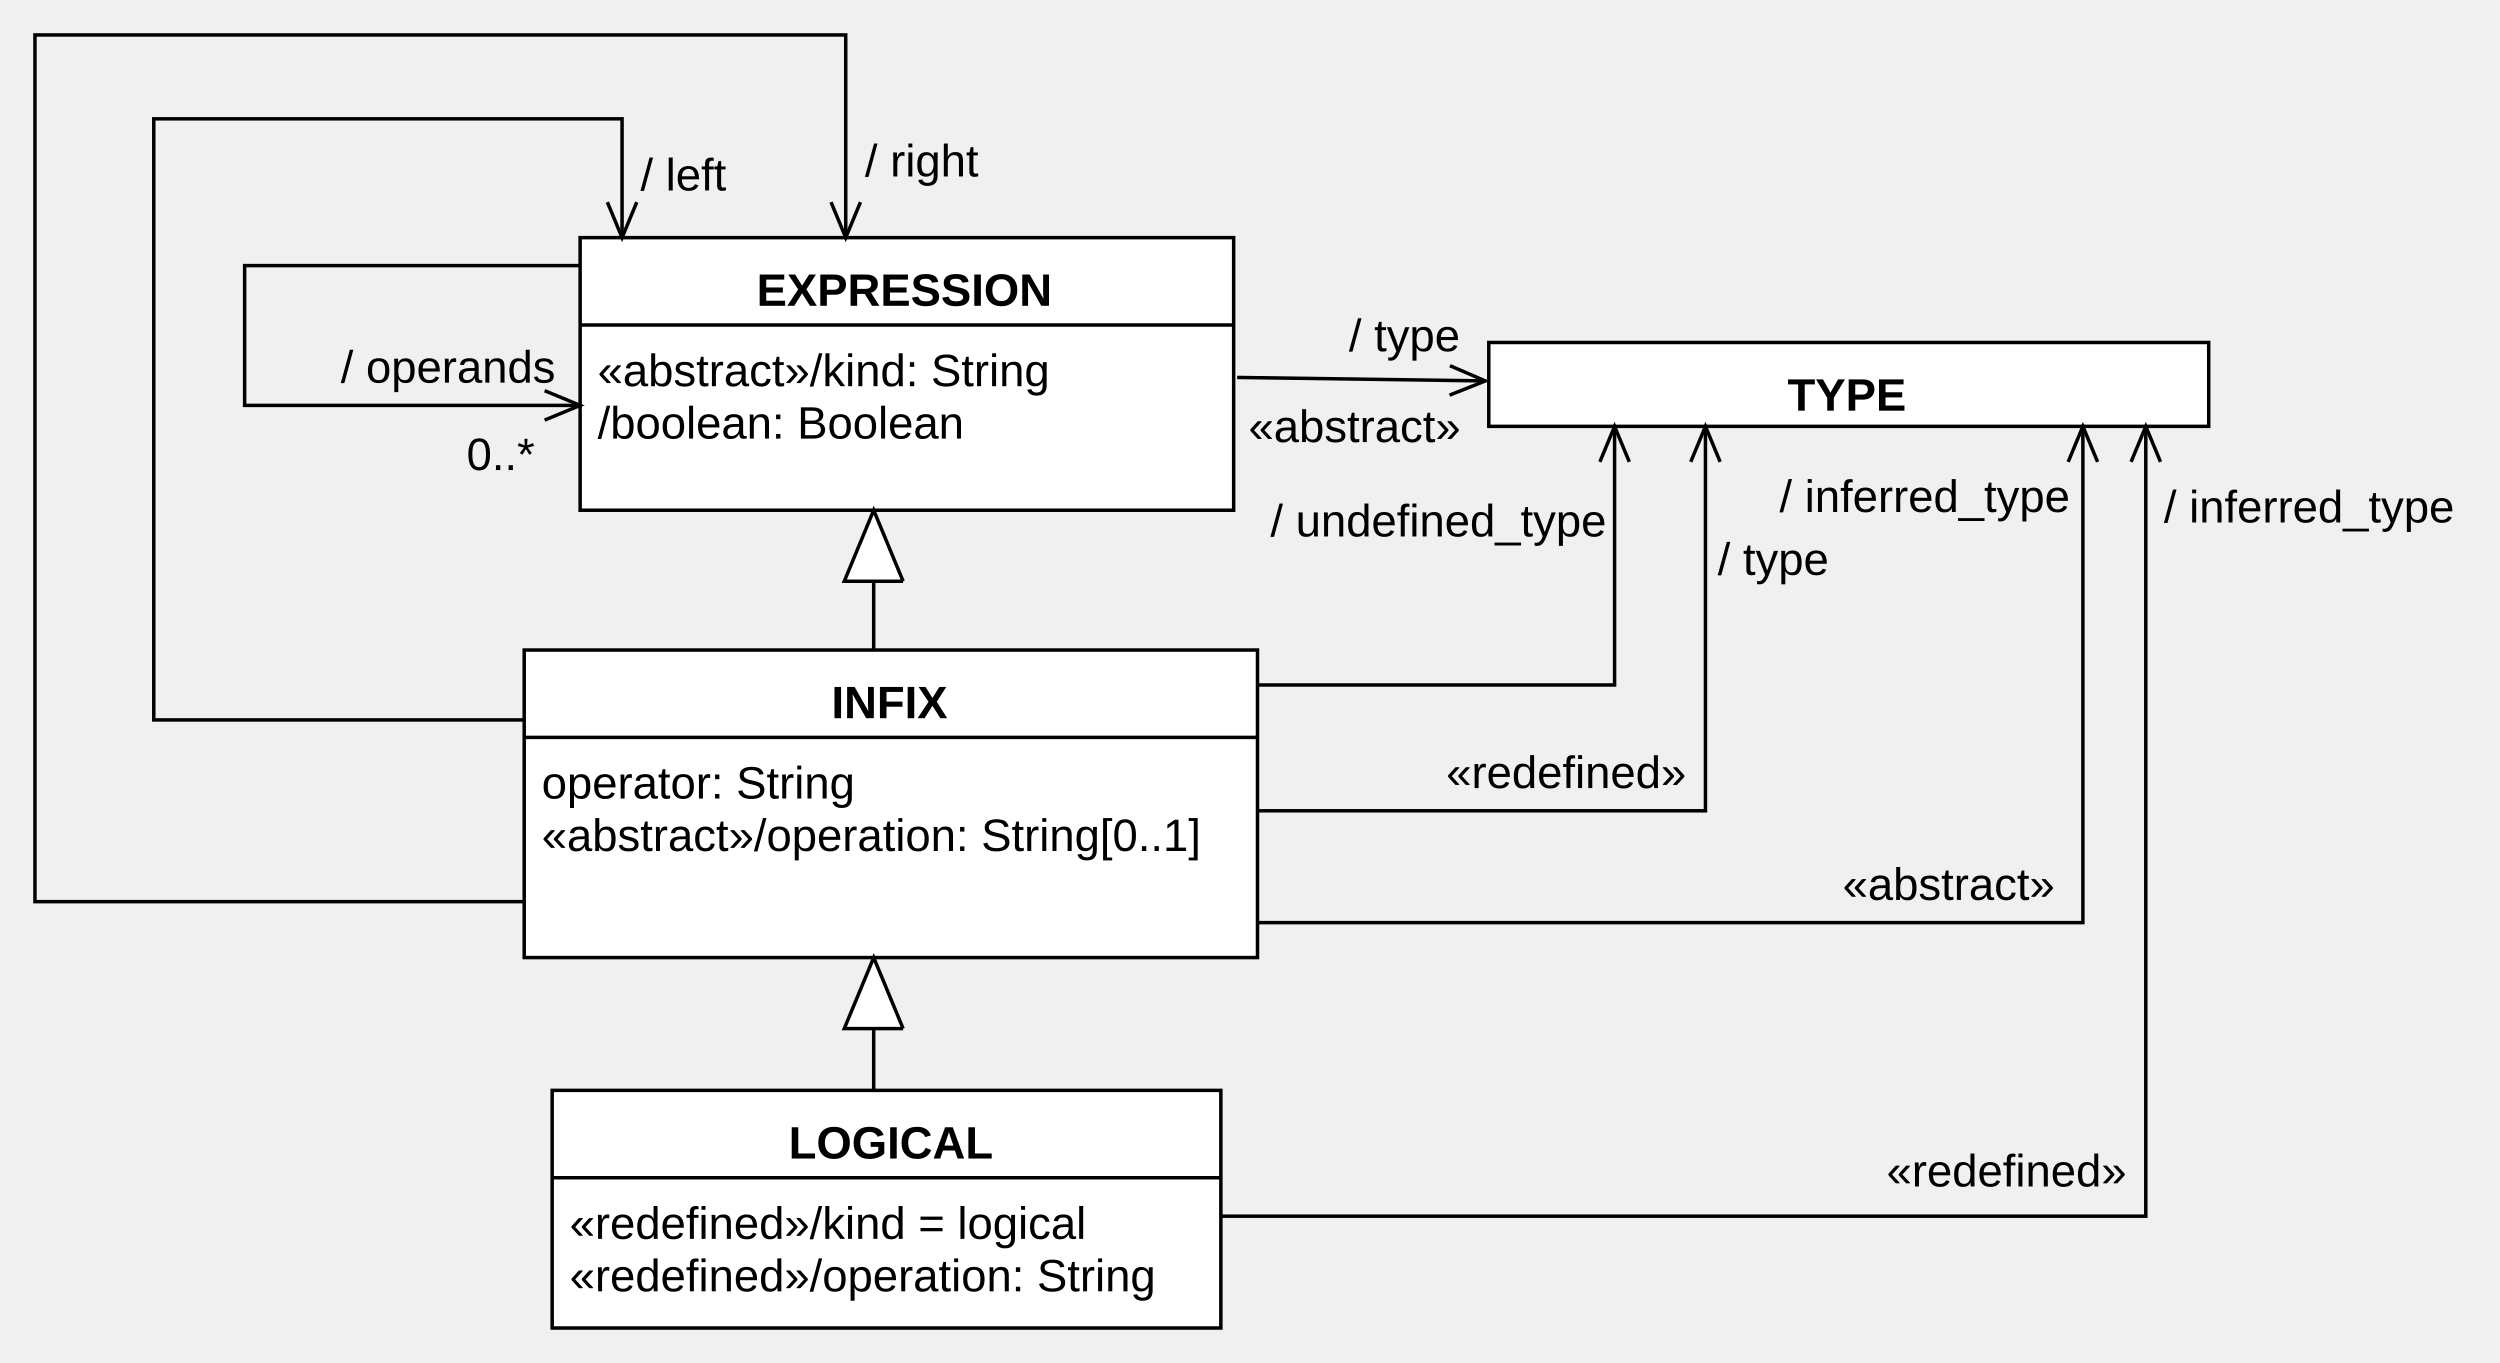
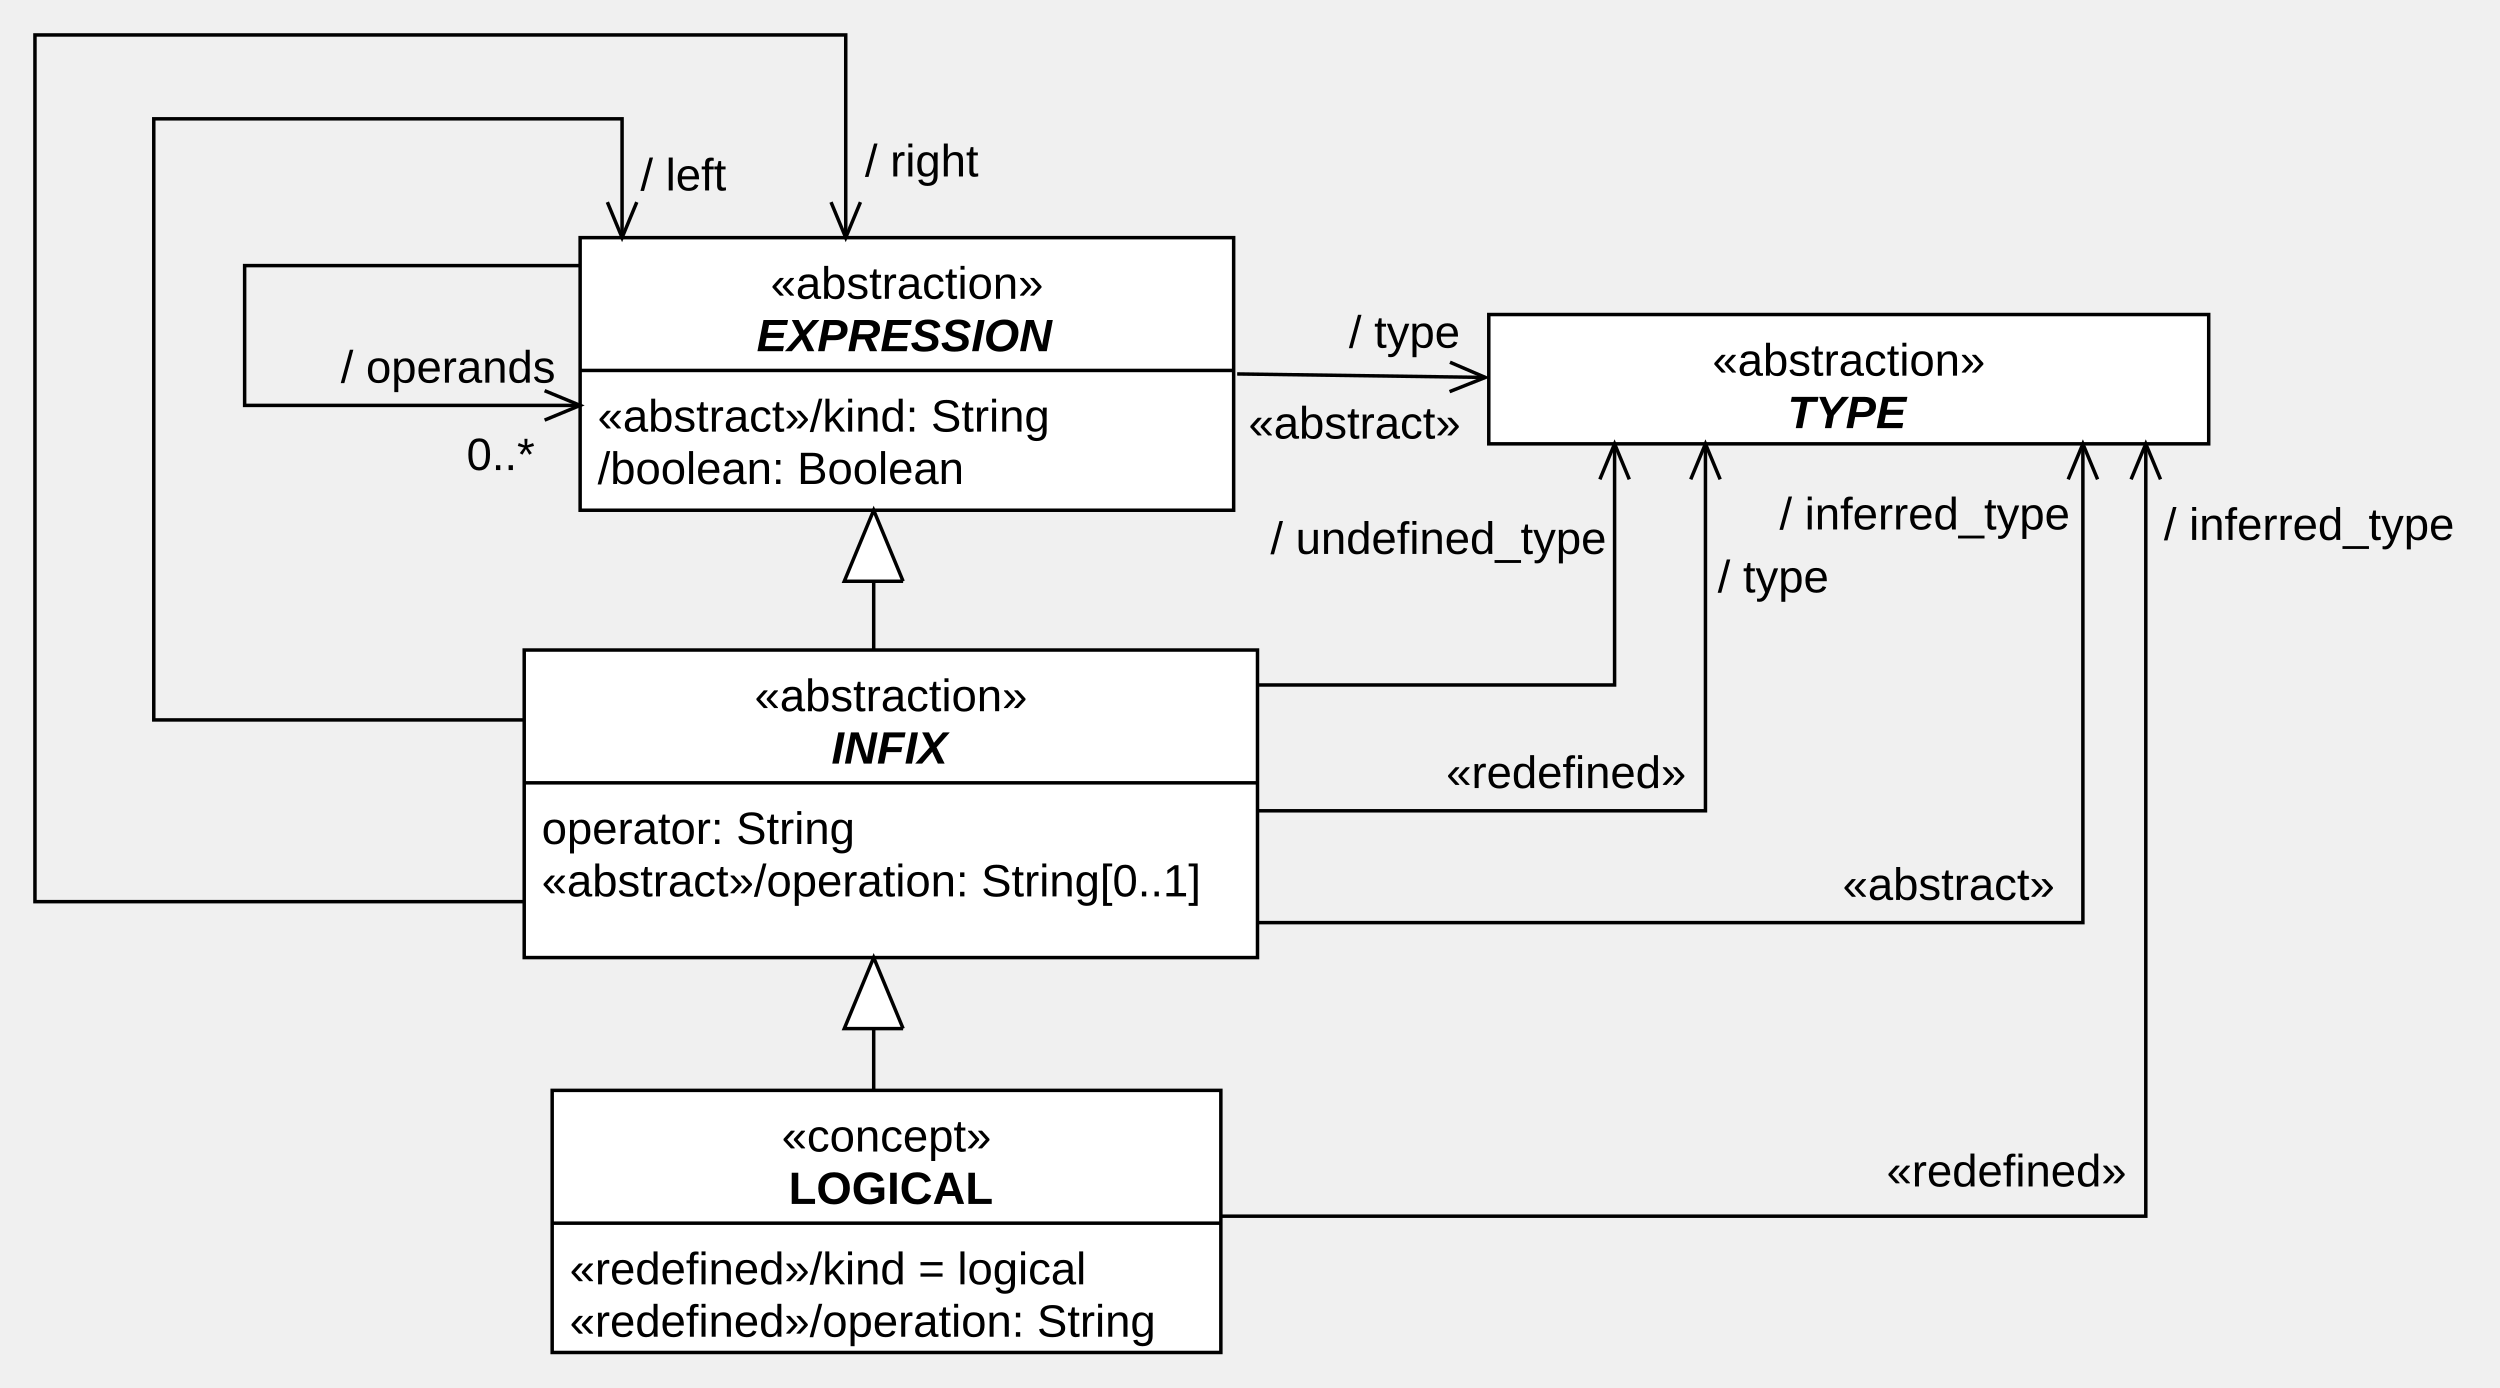
- <svg xmlns="http://www.w3.org/2000/svg" version="1.1" width="715.353" height="390">
+ <svg xmlns="http://www.w3.org/2000/svg" version="1.1" width="715.353" height="397">
  <defs />
  <g>
    <g transform="translate(-38,-14) scale(1,1)">
      <rect fill="#ffffff" stroke="none" x="204" y="82" width="187" height="78" />
    </g>
    <g transform="translate(-38,-14) scale(1,1)">
      <path fill="none" stroke="#000000" d="M 204 82 L 391 82 L 391 160 L 204 160 L 204 82 Z Z" stroke-miterlimit="10" />
    </g>
    <g transform="translate(-38,-14) scale(1,1)">
-       <path fill="none" stroke="#000000" d="M 204 107 L 391 107" stroke-miterlimit="10" />
-     </g>
-     <g transform="translate(-38,-14) scale(1,1)">
-       <g>
-         <path fill="none" stroke="none" />
-         <text fill="#000000" stroke="none" font-family="Arial" font-size="13px" font-style="normal" font-weight="bold" text-decoration="none" x="254.5" y="101.5">EXPRESSION</text>
-       </g>
-     </g>
-     <g transform="translate(-38,-14) scale(1,1)">
-       <g>
-         <path fill="none" stroke="none" />
-         <text fill="#000000" stroke="none" font-family="Arial" font-size="13px" font-style="normal" font-weight="normal" text-decoration="none" x="209" y="124.5">«abstract»/kind: String</text>
-       </g>
-     </g>
-     <g transform="translate(-38,-14) scale(1,1)">
-       <g>
-         <path fill="none" stroke="none" />
-         <text fill="#000000" stroke="none" font-family="Arial" font-size="13px" font-style="normal" font-weight="normal" text-decoration="none" x="209" y="139.5">/boolean: Boolean</text>
-       </g>
-     </g>
-     <g transform="translate(-38,-14) scale(1,1)">
-       <rect fill="#ffffff" stroke="none" x="464" y="112" width="206" height="24" />
-     </g>
-     <g transform="translate(-38,-14) scale(1,1)">
-       <path fill="none" stroke="#000000" d="M 464 112 L 670 112 L 670 136 L 464 136 L 464 112 Z Z" stroke-miterlimit="10" />
-     </g>
-     <g transform="translate(-38,-14) scale(1,1)">
-       <g>
-         <path fill="none" stroke="none" />
-         <text fill="#000000" stroke="none" font-family="Arial" font-size="13px" font-style="normal" font-weight="bold" text-decoration="none" x="549.5" y="131.5">TYPE</text>
-       </g>
-     </g>
-     <g transform="translate(-38,-14) scale(1,1)">
-       <path fill="none" stroke="#000000" d="M 392 122 L 463 123" stroke-miterlimit="10" />
-     </g>
-     <g transform="translate(-38,-14) scale(1,1)">
-       <path fill="none" stroke="#000000" d="M 452.779 127.066 L 463 123 L 452.898 118.648" stroke-miterlimit="10" />
-     </g>
-     <g transform="translate(-38,-14) scale(1,1)">
-       <g>
-         <path fill="none" stroke="none" />
-         <text fill="#000000" stroke="none" font-family="Arial" font-size="13px" font-style="normal" font-weight="normal" text-decoration="none" x="395.246" y="140.5">«abstract»</text>
-       </g>
-     </g>
-     <g transform="translate(-38,-14) scale(1,1)">
-       <g>
-         <path fill="none" stroke="none" />
-         <text fill="#000000" stroke="none" font-family="Arial" font-size="13px" font-style="normal" font-weight="normal" text-decoration="none" x="423.97" y="114.5">/ type</text>
+       <path fill="none" stroke="#000000" d="M 204 120 L 391 120" stroke-miterlimit="10" />
+     </g>
+     <g transform="translate(-38,-14) scale(1,1)">
+       <g>
+         <path fill="none" stroke="none" />
+         <text fill="#000000" stroke="none" font-family="Arial" font-size="13px" font-style="normal" font-weight="normal" text-decoration="none" x="258.5" y="99.5">«abstraction»</text>
+       </g>
+     </g>
+     <g transform="translate(-38,-14) scale(1,1)">
+       <g>
+         <path fill="none" stroke="none" />
+         <text fill="#000000" stroke="none" font-family="Arial" font-size="13px" font-style="italic" font-weight="bold" text-decoration="none" x="254.5" y="114.5">EXPRESSION</text>
+       </g>
+     </g>
+     <g transform="translate(-38,-14) scale(1,1)">
+       <g>
+         <path fill="none" stroke="none" />
+         <text fill="#000000" stroke="none" font-family="Arial" font-size="13px" font-style="normal" font-weight="normal" text-decoration="none" x="209" y="137.5">«abstract»/kind: String</text>
+       </g>
+     </g>
+     <g transform="translate(-38,-14) scale(1,1)">
+       <g>
+         <path fill="none" stroke="none" />
+         <text fill="#000000" stroke="none" font-family="Arial" font-size="13px" font-style="normal" font-weight="normal" text-decoration="none" x="209" y="152.5">/boolean: Boolean</text>
+       </g>
+     </g>
+     <g transform="translate(-38,-14) scale(1,1)">
+       <rect fill="#ffffff" stroke="none" x="464" y="104" width="206" height="37" />
+     </g>
+     <g transform="translate(-38,-14) scale(1,1)">
+       <path fill="none" stroke="#000000" d="M 464 104 L 670 104 L 670 141 L 464 141 L 464 104 Z Z" stroke-miterlimit="10" />
+     </g>
+     <g transform="translate(-38,-14) scale(1,1)">
+       <g>
+         <path fill="none" stroke="none" />
+         <text fill="#000000" stroke="none" font-family="Arial" font-size="13px" font-style="normal" font-weight="normal" text-decoration="none" x="528" y="121.5">«abstraction»</text>
+       </g>
+     </g>
+     <g transform="translate(-38,-14) scale(1,1)">
+       <g>
+         <path fill="none" stroke="none" />
+         <text fill="#000000" stroke="none" font-family="Arial" font-size="13px" font-style="italic" font-weight="bold" text-decoration="none" x="549.5" y="136.5">TYPE</text>
+       </g>
+     </g>
+     <g transform="translate(-38,-14) scale(1,1)">
+       <path fill="none" stroke="#000000" d="M 392 121 L 463 122" stroke-miterlimit="10" />
+     </g>
+     <g transform="translate(-38,-14) scale(1,1)">
+       <path fill="none" stroke="#000000" d="M 452.779 126.066 L 463 122 L 452.898 117.648" stroke-miterlimit="10" />
+     </g>
+     <g transform="translate(-38,-14) scale(1,1)">
+       <g>
+         <path fill="none" stroke="none" />
+         <text fill="#000000" stroke="none" font-family="Arial" font-size="13px" font-style="normal" font-weight="normal" text-decoration="none" x="395.246" y="139.5">«abstract»</text>
+       </g>
+     </g>
+     <g transform="translate(-38,-14) scale(1,1)">
+       <g>
+         <path fill="none" stroke="none" />
+         <text fill="#000000" stroke="none" font-family="Arial" font-size="13px" font-style="normal" font-weight="normal" text-decoration="none" x="423.97" y="113.5">/ type</text>
      </g>
    </g>
    <g transform="translate(-38,-14) scale(1,1)">
      <path fill="none" stroke="#000000" d="M 204 90 L 108 90 L 108 130 L 204 130" stroke-miterlimit="10" />
    </g>
    <g transform="translate(-38,-14) scale(1,1)">
      <path fill="none" stroke="#000000" d="M 193.837 134.21 L 204 130 L 193.837 125.79" stroke-miterlimit="10" />
    </g>
    <g transform="translate(-38,-14) scale(1,1)">
      <g>
        <path fill="none" stroke="none" />
        <text fill="#000000" stroke="none" font-family="Arial" font-size="13px" font-style="normal" font-weight="normal" text-decoration="none" x="135.5" y="123.5">/ operands</text>
      </g>
    </g>
    <g transform="translate(-38,-14) scale(1,1)">
      <g>
        <path fill="none" stroke="none" />
        <text fill="#000000" stroke="none" font-family="Arial" font-size="13px" font-style="normal" font-weight="normal" text-decoration="none" x="171.5" y="148.5">0..*</text>
      </g>
    </g>
    <g transform="translate(-38,-14) scale(1,1)">
      <rect fill="#ffffff" stroke="none" x="188" y="200" width="209.821" height="88" />
    </g>
    <g transform="translate(-38,-14) scale(1,1)">
      <path fill="none" stroke="#000000" d="M 188 200 L 397.821 200 L 397.821 288 L 188 288 L 188 200 Z Z" stroke-miterlimit="10" />
    </g>
    <g transform="translate(-38,-14) scale(1,1)">
-       <path fill="none" stroke="#000000" d="M 188 225 L 397.821 225" stroke-miterlimit="10" />
-     </g>
-     <g transform="translate(-38,-14) scale(1,1)">
-       <g>
-         <path fill="none" stroke="none" />
-         <text fill="#000000" stroke="none" font-family="Arial" font-size="13px" font-style="normal" font-weight="bold" text-decoration="none" x="275.91" y="219.5">INFIX</text>
-       </g>
-     </g>
-     <g transform="translate(-38,-14) scale(1,1)">
-       <g>
-         <path fill="none" stroke="none" />
-         <text fill="#000000" stroke="none" font-family="Arial" font-size="13px" font-style="normal" font-weight="normal" text-decoration="none" x="193" y="242.5">operator: String</text>
-       </g>
-     </g>
-     <g transform="translate(-38,-14) scale(1,1)">
-       <g>
-         <path fill="none" stroke="none" />
-         <text fill="#000000" stroke="none" font-family="Arial" font-size="13px" font-style="normal" font-weight="normal" text-decoration="none" x="193" y="257.5">«abstract»/operation: String[0..1]</text>
+       <path fill="none" stroke="#000000" d="M 188 238 L 397.821 238" stroke-miterlimit="10" />
+     </g>
+     <g transform="translate(-38,-14) scale(1,1)">
+       <g>
+         <path fill="none" stroke="none" />
+         <text fill="#000000" stroke="none" font-family="Arial" font-size="13px" font-style="normal" font-weight="normal" text-decoration="none" x="253.91" y="217.5">«abstraction»</text>
+       </g>
+     </g>
+     <g transform="translate(-38,-14) scale(1,1)">
+       <g>
+         <path fill="none" stroke="none" />
+         <text fill="#000000" stroke="none" font-family="Arial" font-size="13px" font-style="italic" font-weight="bold" text-decoration="none" x="275.91" y="232.5">INFIX</text>
+       </g>
+     </g>
+     <g transform="translate(-38,-14) scale(1,1)">
+       <g>
+         <path fill="none" stroke="none" />
+         <text fill="#000000" stroke="none" font-family="Arial" font-size="13px" font-style="normal" font-weight="normal" text-decoration="none" x="193" y="255.5">operator: String</text>
+       </g>
+     </g>
+     <g transform="translate(-38,-14) scale(1,1)">
+       <g>
+         <path fill="none" stroke="none" />
+         <text fill="#000000" stroke="none" font-family="Arial" font-size="13px" font-style="normal" font-weight="normal" text-decoration="none" x="193" y="270.5">«abstract»/operation: String[0..1]</text>
      </g>
    </g>
    <g transform="translate(-38,-14) scale(1,1)">
      <path fill="none" stroke="#000000" d="M 288 200 L 288 160" stroke-miterlimit="10" />
    </g>
    <g transform="translate(-38,-14) scale(1,1)">
      <path fill="#FFFFFF" stroke="none" d="M 296.419 180.325 L 288 160 L 279.581 180.325" />
    </g>
    <g transform="translate(-38,-14) scale(1,1)">
      <path fill="none" stroke="#000000" d="M 296.419 180.325 L 288 160 L 279.581 180.325 L 296.419 180.325" stroke-miterlimit="10" />
    </g>
    <g transform="translate(-38,-14) scale(1,1)">
-       <path fill="none" stroke="#000000" d="M 387 362 L 652 362 L 652 136" stroke-miterlimit="10" />
-     </g>
-     <g transform="translate(-38,-14) scale(1,1)">
-       <path fill="none" stroke="#000000" d="M 656.21 146.163 L 652 136 L 647.79 146.163" stroke-miterlimit="10" />
+       <path fill="none" stroke="#000000" d="M 387 362 L 652 362 L 652 141" stroke-miterlimit="10" />
+     </g>
+     <g transform="translate(-38,-14) scale(1,1)">
+       <path fill="none" stroke="#000000" d="M 656.21 151.163 L 652 141 L 647.79 151.163" stroke-miterlimit="10" />
    </g>
    <g transform="translate(-38,-14) scale(1,1)">
      <g>
        <path fill="none" stroke="none" />
        <text fill="#000000" stroke="none" font-family="Arial" font-size="13px" font-style="normal" font-weight="normal" text-decoration="none" x="577.82" y="353.5">«redefined»</text>
      </g>
    </g>
    <g transform="translate(-38,-14) scale(1,1)">
      <g>
        <path fill="none" stroke="none" />
-         <text fill="#000000" stroke="none" font-family="Arial" font-size="13px" font-style="normal" font-weight="normal" text-decoration="none" x="657.176" y="163.5">/ inferred_type</text>
+         <text fill="#000000" stroke="none" font-family="Arial" font-size="13px" font-style="normal" font-weight="normal" text-decoration="none" x="657.176" y="168.5">/ inferred_type</text>
      </g>
    </g>
    <g transform="translate(-38,-14) scale(1,1)">
      <path fill="none" stroke="#000000" d="M 188 220 L 82 220 L 82 48 L 216 48 L 216 82" stroke-miterlimit="10" />
    </g>
    <g transform="translate(-38,-14) scale(1,1)">
      <path fill="none" stroke="#000000" d="M 211.79 71.837 L 216 82 L 220.21 71.837" stroke-miterlimit="10" />
    </g>
    <g transform="translate(-38,-14) scale(1,1)">
      <g>
        <path fill="none" stroke="none" />
        <text fill="#000000" stroke="none" font-family="Arial" font-size="13px" font-style="normal" font-weight="normal" text-decoration="none" x="221.252" y="68.5">/ left</text>
      </g>
    </g>
    <g transform="translate(-38,-14) scale(1,1)">
      <path fill="none" stroke="#000000" d="M 188 272 L 48 272 L 48 24 L 280 24 L 280 82" stroke-miterlimit="10" />
    </g>
    <g transform="translate(-38,-14) scale(1,1)">
      <path fill="none" stroke="#000000" d="M 275.79 71.837 L 280 82 L 284.21 71.837" stroke-miterlimit="10" />
    </g>
    <g transform="translate(-38,-14) scale(1,1)">
      <g>
        <path fill="none" stroke="none" />
        <text fill="#000000" stroke="none" font-family="Arial" font-size="13px" font-style="normal" font-weight="normal" text-decoration="none" x="285.488" y="64.5">/ right</text>
      </g>
    </g>
    <g transform="translate(-38,-14) scale(1,1)">
-       <rect fill="#ffffff" stroke="none" x="196" y="326" width="191.336" height="68" />
-     </g>
-     <g transform="translate(-38,-14) scale(1,1)">
-       <path fill="none" stroke="#000000" d="M 196 326 L 387.336 326 L 387.336 394 L 196 394 L 196 326 Z Z" stroke-miterlimit="10" />
-     </g>
-     <g transform="translate(-38,-14) scale(1,1)">
-       <path fill="none" stroke="#000000" d="M 196 351 L 387.336 351" stroke-miterlimit="10" />
-     </g>
-     <g transform="translate(-38,-14) scale(1,1)">
-       <g>
-         <path fill="none" stroke="none" />
-         <text fill="#000000" stroke="none" font-family="Arial" font-size="13px" font-style="normal" font-weight="bold" text-decoration="none" x="263.668" y="345.5">LOGICAL</text>
-       </g>
-     </g>
-     <g transform="translate(-38,-14) scale(1,1)">
-       <g>
-         <path fill="none" stroke="none" />
-         <text fill="#000000" stroke="none" font-family="Arial" font-size="13px" font-style="normal" font-weight="normal" text-decoration="none" x="201" y="368.5">«redefined»/kind = logical</text>
-       </g>
-     </g>
-     <g transform="translate(-38,-14) scale(1,1)">
-       <g>
-         <path fill="none" stroke="none" />
-         <text fill="#000000" stroke="none" font-family="Arial" font-size="13px" font-style="normal" font-weight="normal" text-decoration="none" x="201" y="383.5">«redefined»/operation: String</text>
-       </g>
-     </g>
-     <g transform="translate(-38,-14) scale(1,1)">
-       <path fill="none" stroke="#000000" d="M 398 210 L 500 210 L 500 136" stroke-miterlimit="10" />
-     </g>
-     <g transform="translate(-38,-14) scale(1,1)">
-       <path fill="none" stroke="#000000" d="M 504.21 146.163 L 500 136 L 495.79 146.163" stroke-miterlimit="10" />
-     </g>
-     <g transform="translate(-38,-14) scale(1,1)">
-       <g>
-         <path fill="none" stroke="none" />
-         <text fill="#000000" stroke="none" font-family="Arial" font-size="13px" font-style="normal" font-weight="normal" text-decoration="none" x="401.516" y="167.5">/ undefined_type</text>
+       <rect fill="#ffffff" stroke="none" x="196" y="326" width="191.336" height="75" />
+     </g>
+     <g transform="translate(-38,-14) scale(1,1)">
+       <path fill="none" stroke="#000000" d="M 196 326 L 387.336 326 L 387.336 401 L 196 401 L 196 326 Z Z" stroke-miterlimit="10" />
+     </g>
+     <g transform="translate(-38,-14) scale(1,1)">
+       <path fill="none" stroke="#000000" d="M 196 364 L 387.336 364" stroke-miterlimit="10" />
+     </g>
+     <g transform="translate(-38,-14) scale(1,1)">
+       <g>
+         <path fill="none" stroke="none" />
+         <text fill="#000000" stroke="none" font-family="Arial" font-size="13px" font-style="normal" font-weight="normal" text-decoration="none" x="261.668" y="343.5">«concept»</text>
+       </g>
+     </g>
+     <g transform="translate(-38,-14) scale(1,1)">
+       <g>
+         <path fill="none" stroke="none" />
+         <text fill="#000000" stroke="none" font-family="Arial" font-size="13px" font-style="normal" font-weight="bold" text-decoration="none" x="263.668" y="358.5">LOGICAL</text>
+       </g>
+     </g>
+     <g transform="translate(-38,-14) scale(1,1)">
+       <g>
+         <path fill="none" stroke="none" />
+         <text fill="#000000" stroke="none" font-family="Arial" font-size="13px" font-style="normal" font-weight="normal" text-decoration="none" x="201" y="381.5">«redefined»/kind = logical</text>
+       </g>
+     </g>
+     <g transform="translate(-38,-14) scale(1,1)">
+       <g>
+         <path fill="none" stroke="none" />
+         <text fill="#000000" stroke="none" font-family="Arial" font-size="13px" font-style="normal" font-weight="normal" text-decoration="none" x="201" y="396.5">«redefined»/operation: String</text>
+       </g>
+     </g>
+     <g transform="translate(-38,-14) scale(1,1)">
+       <path fill="none" stroke="#000000" d="M 398 210 L 500 210 L 500 141" stroke-miterlimit="10" />
+     </g>
+     <g transform="translate(-38,-14) scale(1,1)">
+       <path fill="none" stroke="#000000" d="M 504.21 151.163 L 500 141 L 495.79 151.163" stroke-miterlimit="10" />
+     </g>
+     <g transform="translate(-38,-14) scale(1,1)">
+       <g>
+         <path fill="none" stroke="none" />
+         <text fill="#000000" stroke="none" font-family="Arial" font-size="13px" font-style="normal" font-weight="normal" text-decoration="none" x="401.516" y="172.5">/ undefined_type</text>
      </g>
    </g>
    <g transform="translate(-38,-14) scale(1,1)">
      <path fill="none" stroke="#000000" d="M 288 326 L 288 288" stroke-miterlimit="10" />
    </g>
    <g transform="translate(-38,-14) scale(1,1)">
      <path fill="#FFFFFF" stroke="none" d="M 296.419 308.325 L 288 288 L 279.581 308.325" />
    </g>
    <g transform="translate(-38,-14) scale(1,1)">
      <path fill="none" stroke="#000000" d="M 296.419 308.325 L 288 288 L 279.581 308.325 L 296.419 308.325" stroke-miterlimit="10" />
    </g>
    <g transform="translate(-38,-14) scale(1,1)">
-       <path fill="none" stroke="#000000" d="M 398 246 L 526 246 L 526 136" stroke-miterlimit="10" />
-     </g>
-     <g transform="translate(-38,-14) scale(1,1)">
-       <path fill="none" stroke="#000000" d="M 530.21 146.163 L 526 136 L 521.79 146.163" stroke-miterlimit="10" />
+       <path fill="none" stroke="#000000" d="M 398 246 L 526 246 L 526 141" stroke-miterlimit="10" />
+     </g>
+     <g transform="translate(-38,-14) scale(1,1)">
+       <path fill="none" stroke="#000000" d="M 530.21 151.163 L 526 141 L 521.79 151.163" stroke-miterlimit="10" />
    </g>
    <g transform="translate(-38,-14) scale(1,1)">
      <g>
        <path fill="none" stroke="none" />
        <text fill="#000000" stroke="none" font-family="Arial" font-size="13px" font-style="normal" font-weight="normal" text-decoration="none" x="451.82" y="239.5">«redefined»</text>
      </g>
    </g>
    <g transform="translate(-38,-14) scale(1,1)">
      <g>
        <path fill="none" stroke="none" />
-         <text fill="#000000" stroke="none" font-family="Arial" font-size="13px" font-style="normal" font-weight="normal" text-decoration="none" x="529.5" y="178.5">/ type</text>
-       </g>
-     </g>
-     <g transform="translate(-38,-14) scale(1,1)">
-       <path fill="none" stroke="#000000" d="M 398 278 L 634 278 L 634 136" stroke-miterlimit="10" />
-     </g>
-     <g transform="translate(-38,-14) scale(1,1)">
-       <path fill="none" stroke="#000000" d="M 638.21 146.163 L 634 136 L 629.79 146.163" stroke-miterlimit="10" />
+         <text fill="#000000" stroke="none" font-family="Arial" font-size="13px" font-style="normal" font-weight="normal" text-decoration="none" x="529.5" y="183.5">/ type</text>
+       </g>
+     </g>
+     <g transform="translate(-38,-14) scale(1,1)">
+       <path fill="none" stroke="#000000" d="M 398 278 L 634 278 L 634 141" stroke-miterlimit="10" />
+     </g>
+     <g transform="translate(-38,-14) scale(1,1)">
+       <path fill="none" stroke="#000000" d="M 638.21 151.163 L 634 141 L 629.79 151.163" stroke-miterlimit="10" />
    </g>
    <g transform="translate(-38,-14) scale(1,1)">
      <g>
        <path fill="none" stroke="none" />
        <text fill="#000000" stroke="none" font-family="Arial" font-size="13px" font-style="normal" font-weight="normal" text-decoration="none" x="565.246" y="271.5">«abstract»</text>
      </g>
    </g>
    <g transform="translate(-38,-14) scale(1,1)">
      <g>
        <path fill="none" stroke="none" />
-         <text fill="#000000" stroke="none" font-family="Arial" font-size="13px" font-style="normal" font-weight="normal" text-decoration="none" x="547.176" y="160.5">/ inferred_type</text>
+         <text fill="#000000" stroke="none" font-family="Arial" font-size="13px" font-style="normal" font-weight="normal" text-decoration="none" x="547.176" y="165.5">/ inferred_type</text>
      </g>
    </g>
  </g>
</svg>
